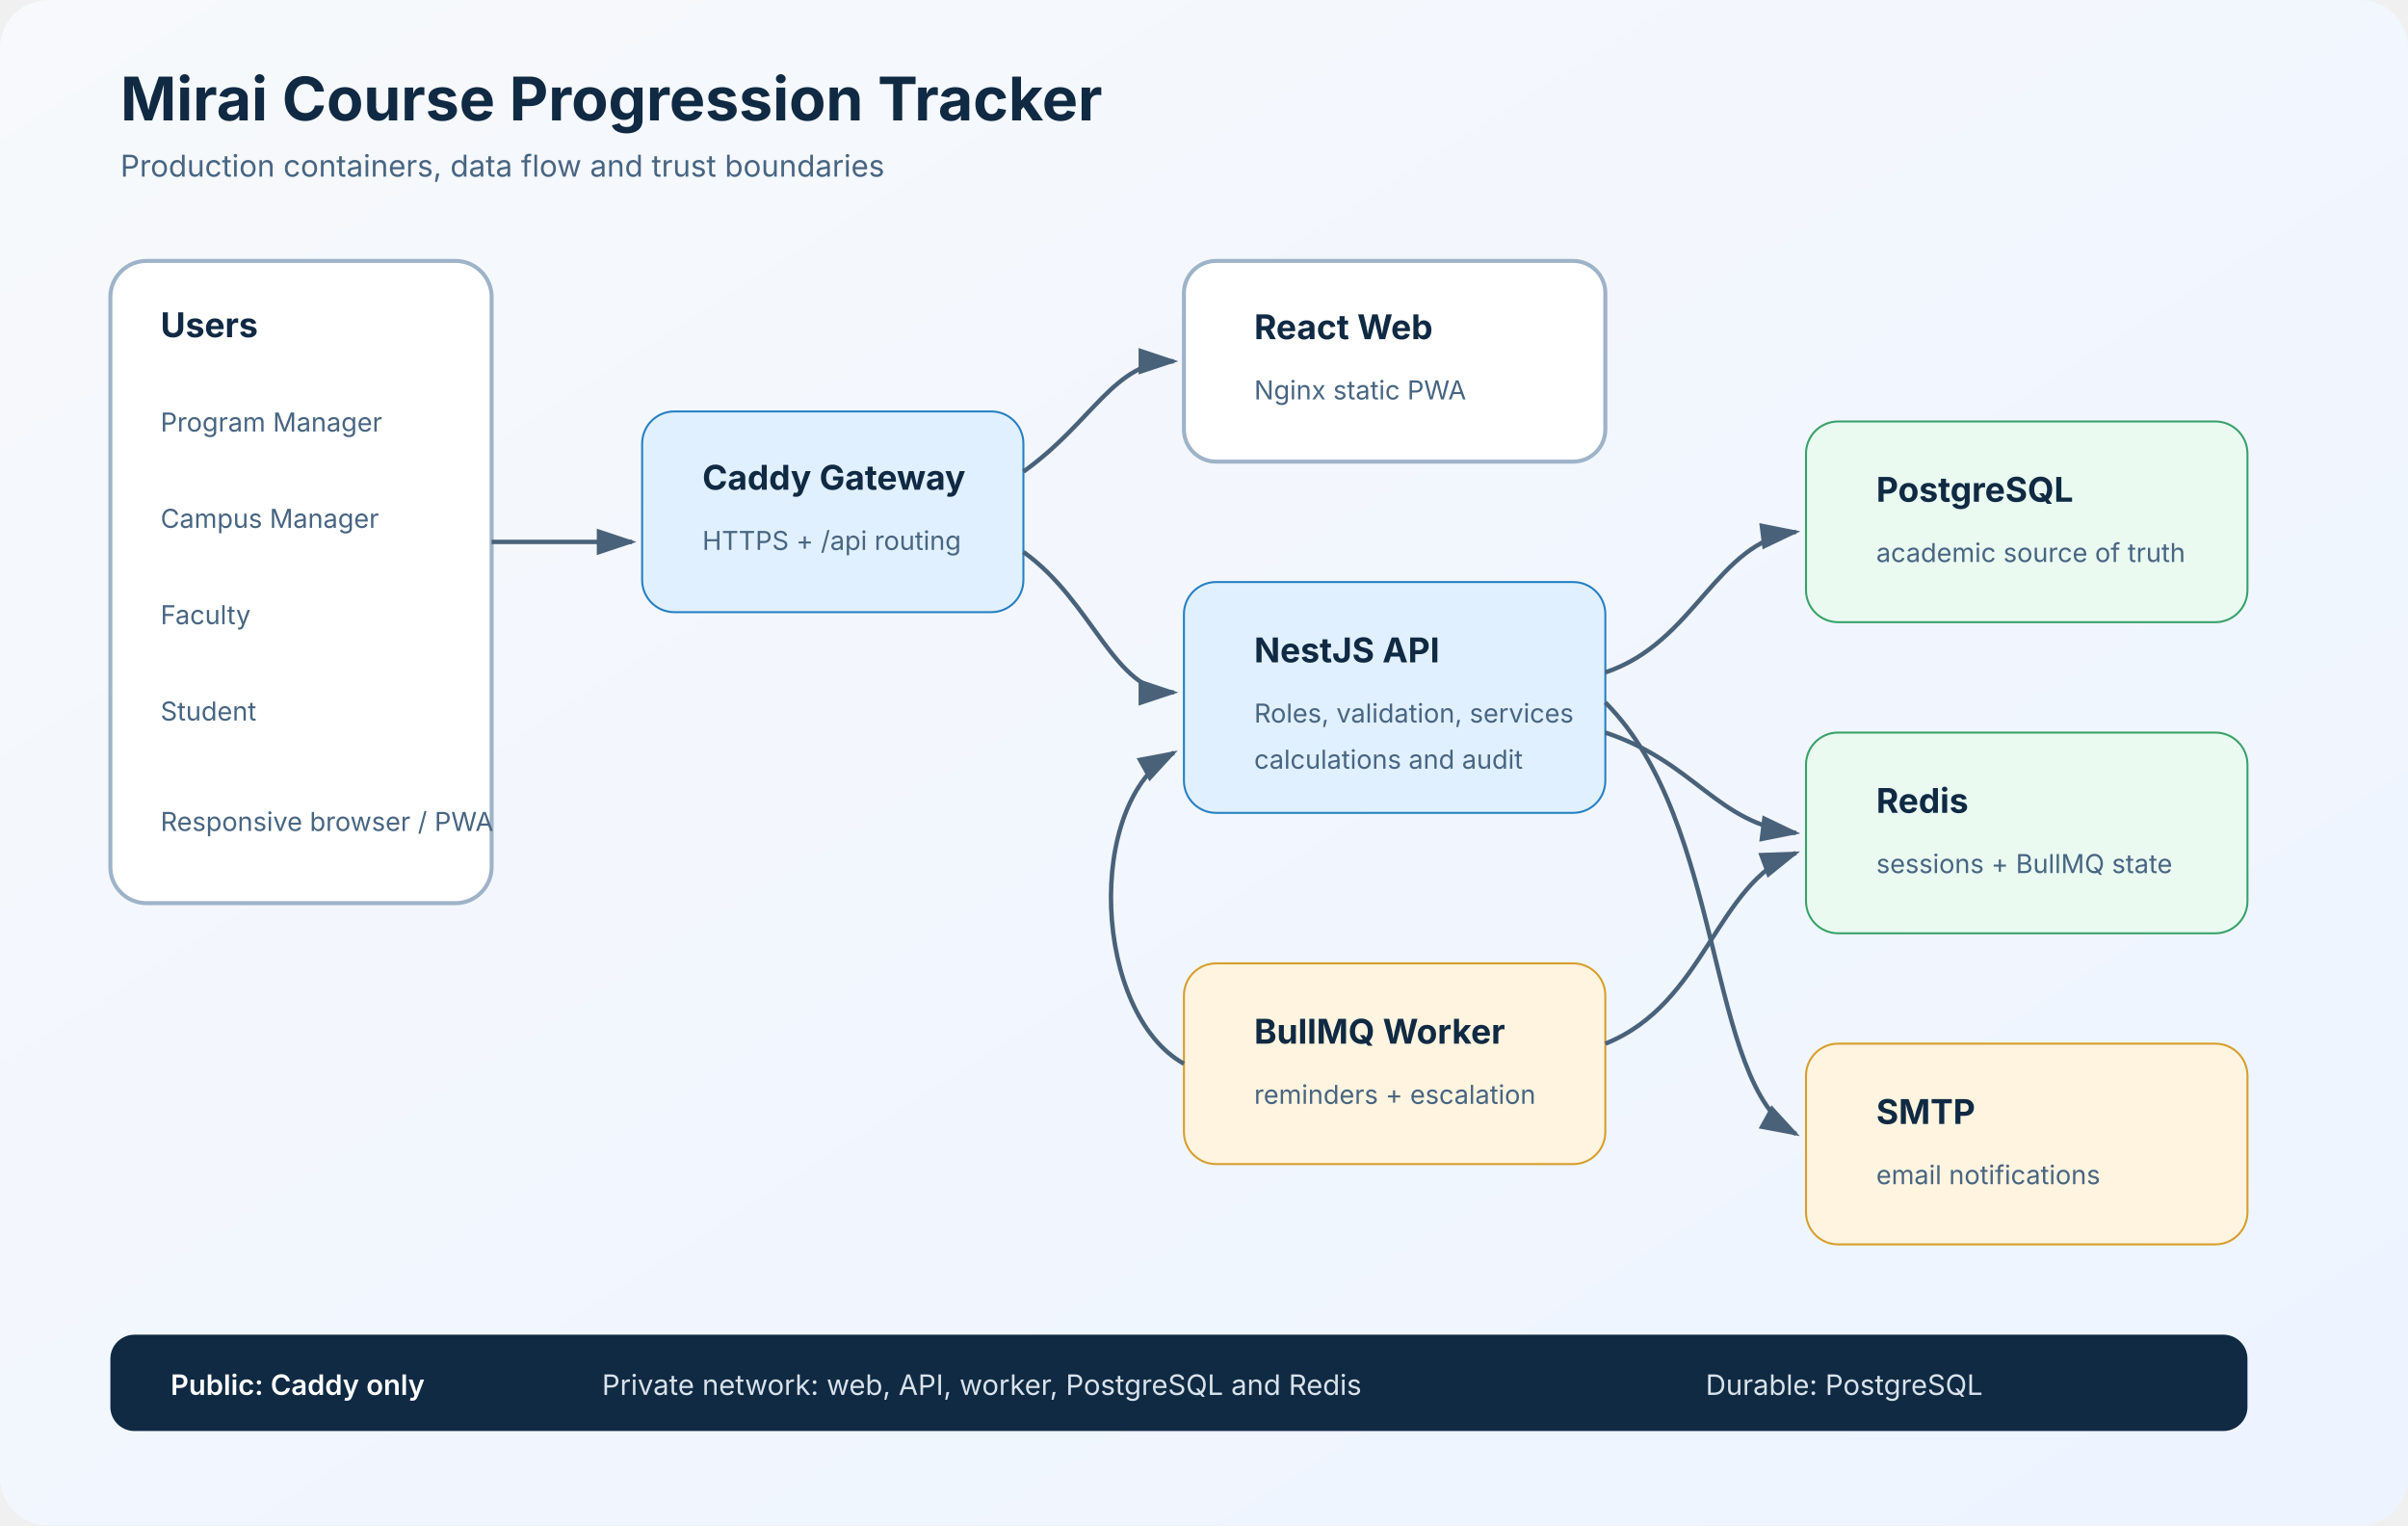
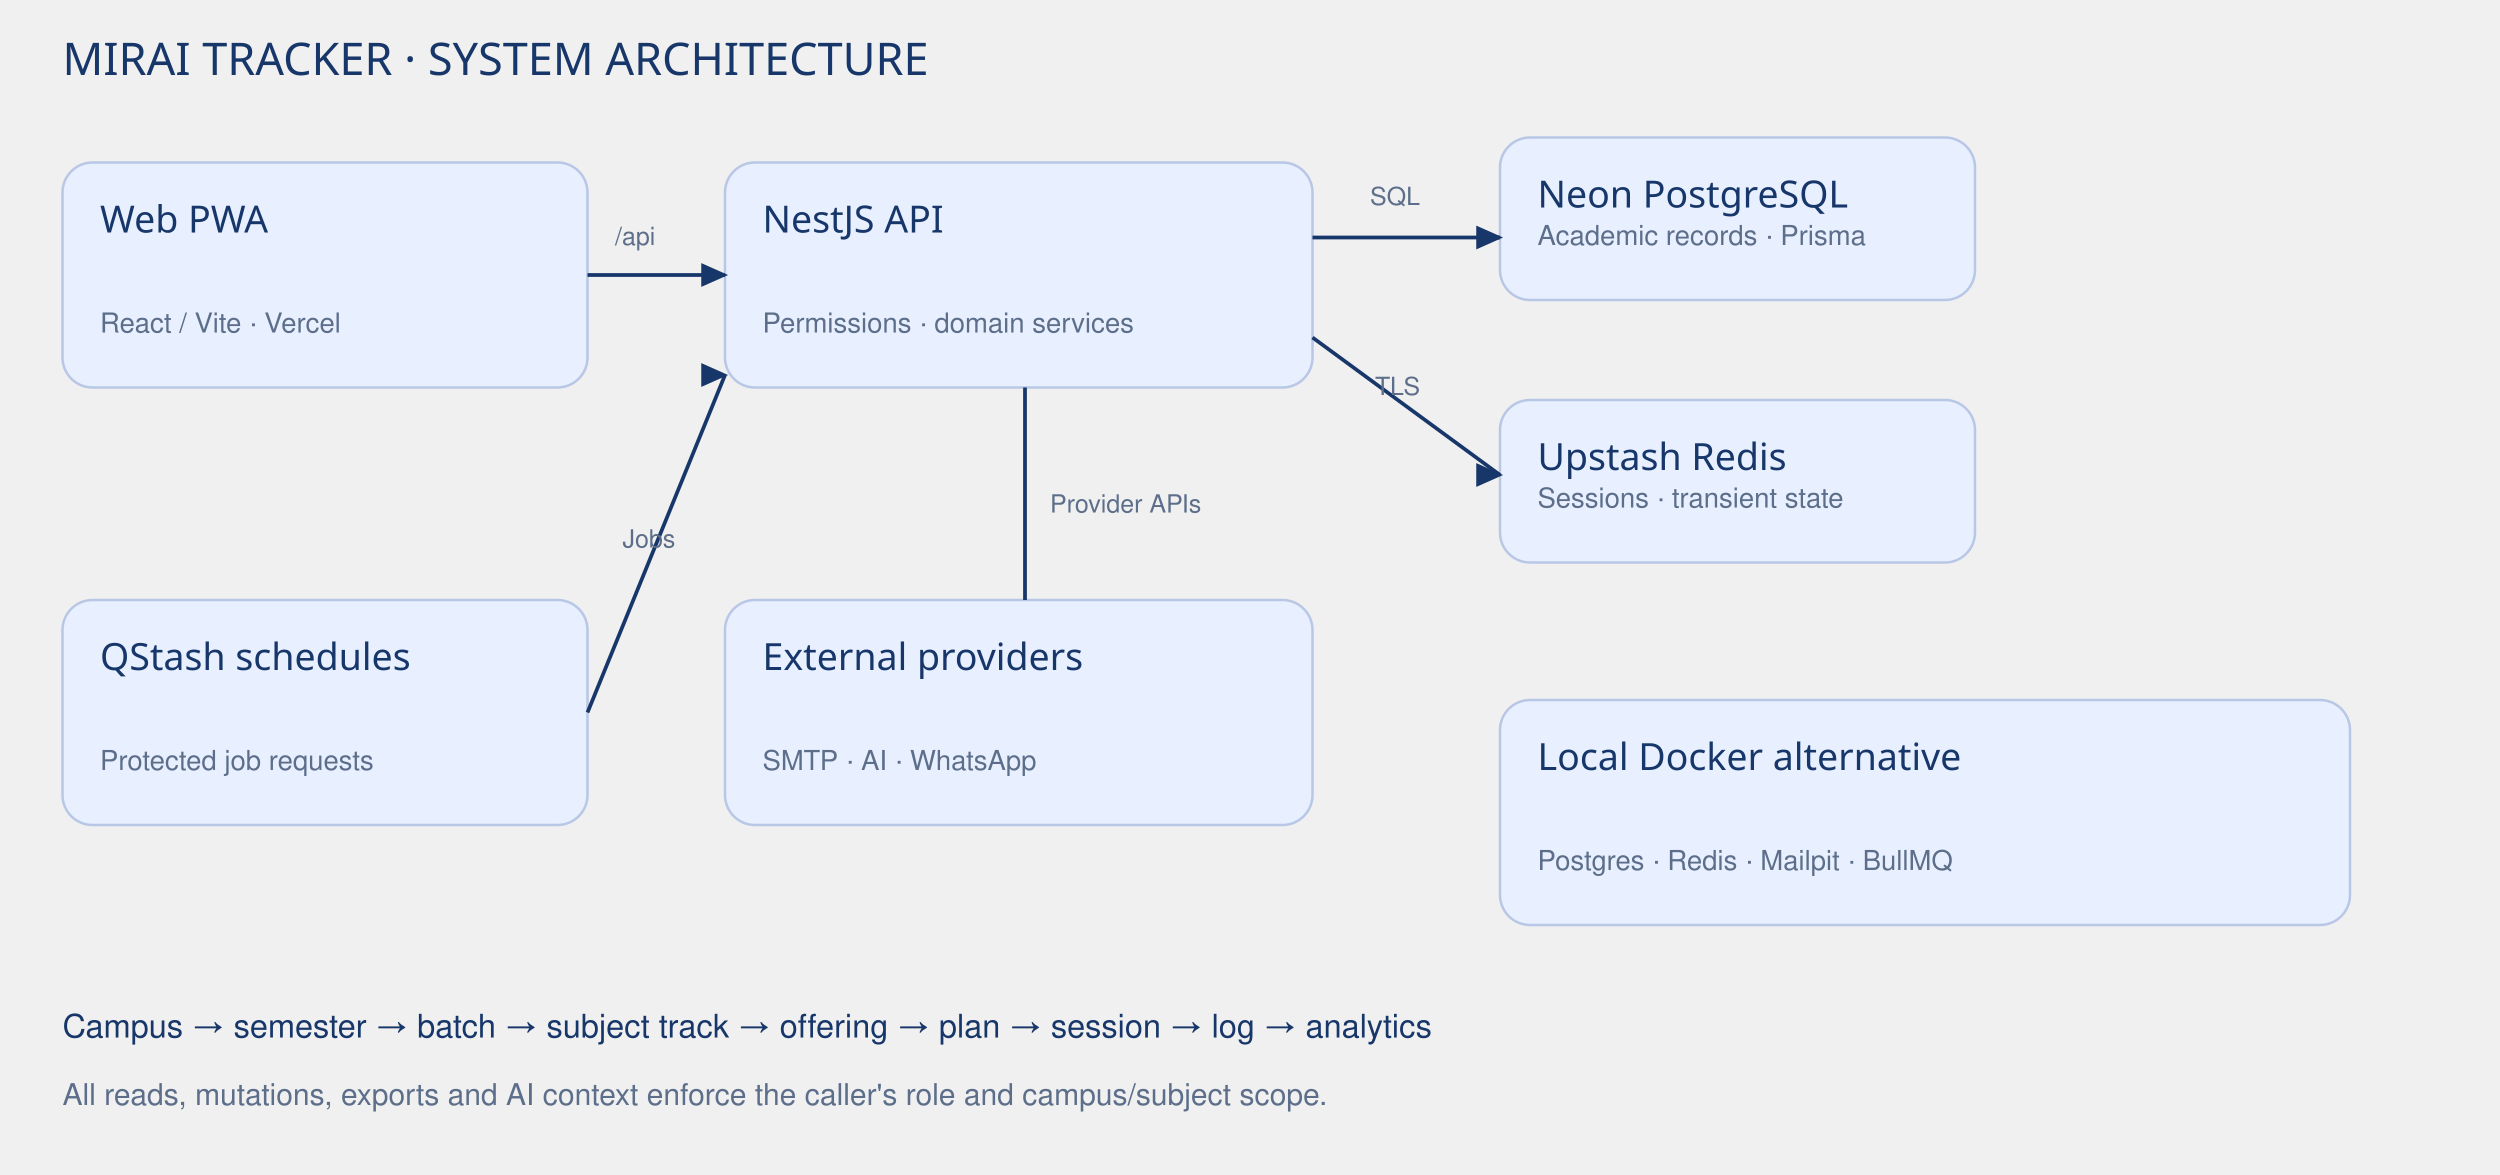
- <svg xmlns="http://www.w3.org/2000/svg" width="1200" height="760" viewBox="0 0 1200 760" role="img" aria-labelledby="title desc">
-   <defs>
-     <linearGradient id="bg" x1="0" y1="0" x2="1" y2="1">
-       <stop offset="0" stop-color="#f7f9fc" />
-       <stop offset="1" stop-color="#edf4ff" />
-     </linearGradient>
-     <marker id="arrow" markerWidth="10" markerHeight="10" refX="8" refY="3" orient="auto">
-       <path d="M0,0 L0,6 L9,3 z" fill="#49627a" />
-     </marker>
-     <style>
-       .title{font:700 30px Inter,Arial,sans-serif;fill:#102a43}.subtitle{font:400 15px Inter,Arial,sans-serif;fill:#486581}.label{font:700 17px Inter,Arial,sans-serif;fill:#102a43}.small{font:400 13px Inter,Arial,sans-serif;fill:#486581}.box{fill:#fff;stroke:#9fb3c8;stroke-width:2}.accent{fill:#e1f0ff;stroke:#2680c2}.data{fill:#eafaf1;stroke:#38a169}.ops{fill:#fff4df;stroke:#d69e2e}.line{fill:none;stroke:#49627a;stroke-width:2.2;marker-end:url(#arrow)}
-     </style>
-   </defs>
-   <rect width="1200" height="760" rx="24" fill="url(#bg)" />
-   <text x="60" y="60" class="title">Mirai Course Progression Tracker</text>
-   <text x="60" y="88" class="subtitle">Production containers, data flow and trust boundaries</text>
-   <rect x="55" y="130" width="190" height="320" rx="18" class="box" />
-   <text x="80" y="168" class="label">Users</text>
-   <text x="80" y="215" class="small">Program Manager</text>
-   <text x="80" y="263" class="small">Campus Manager</text>
-   <text x="80" y="311" class="small">Faculty</text>
-   <text x="80" y="359" class="small">Student</text>
-   <text x="80" y="414" class="small">Responsive browser / PWA</text>
-   <rect x="320" y="205" width="190" height="100" rx="16" class="accent" />
-   <text x="350" y="244" class="label">Caddy Gateway</text>
-   <text x="350" y="274" class="small">HTTPS + /api routing</text>
-   <rect x="590" y="130" width="210" height="100" rx="16" class="box" />
-   <text x="625" y="169" class="label">React Web</text>
-   <text x="625" y="199" class="small">Nginx static PWA</text>
-   <rect x="590" y="290" width="210" height="115" rx="16" class="accent" />
-   <text x="625" y="330" class="label">NestJS API</text>
-   <text x="625" y="360" class="small">Roles, validation, services</text>
-   <text x="625" y="383" class="small">calculations and audit</text>
-   <rect x="590" y="480" width="210" height="100" rx="16" class="ops" />
-   <text x="625" y="520" class="label">BullMQ Worker</text>
-   <text x="625" y="550" class="small">reminders + escalation</text>
-   <rect x="900" y="210" width="220" height="100" rx="16" class="data" />
-   <text x="935" y="250" class="label">PostgreSQL</text>
-   <text x="935" y="280" class="small">academic source of truth</text>
-   <rect x="900" y="365" width="220" height="100" rx="16" class="data" />
-   <text x="935" y="405" class="label">Redis</text>
-   <text x="935" y="435" class="small">sessions + BullMQ state</text>
-   <rect x="900" y="520" width="220" height="100" rx="16" class="ops" />
-   <text x="935" y="560" class="label">SMTP</text>
-   <text x="935" y="590" class="small">email notifications</text>
-   <path d="M245 270 H315" class="line" />
-   <path d="M510 235 C545 210 555 180 585 180" class="line" />
-   <path d="M510 275 C545 300 555 345 585 345" class="line" />
-   <path d="M800 335 C845 320 855 270 895 265" class="line" />
-   <path d="M800 365 C845 380 855 410 895 415" class="line" />
-   <path d="M800 520 C850 500 855 440 895 425" class="line" />
-   <path d="M800 350 C860 410 850 540 895 565" class="line" />
-   <path d="M590 530 C545 505 540 400 585 375" class="line" />
-   <rect x="55" y="665" width="1065" height="48" rx="12" fill="#102a43" />
-   <text x="85" y="695" style="font:600 14px Inter,Arial,sans-serif;fill:#fff">Public: Caddy only</text>
-   <text x="300" y="695" style="font:400 14px Inter,Arial,sans-serif;fill:#d9e2ec">Private network: web, API, worker, PostgreSQL and Redis</text>
-   <text x="850" y="695" style="font:400 14px Inter,Arial,sans-serif;fill:#d9e2ec">Durable: PostgreSQL</text>
+ <svg xmlns="http://www.w3.org/2000/svg" width="1000" height="470" preserveAspectRatio="xMinYMin meet" viewBox="0 0 1000 470" version="1.0" fill-rule="evenodd">
+   <clipPath id="clip">
+     <rect x="0" y="0" width="1000" height="470" />
+   </clipPath>
+   <g id="group" transform="scale(1,-1) translate(0,-470)" style="clip-path: url(#clip)">
+     <g transform="">
+       <rect x="25" y="315" width="210" height="90" rx="12" ry="12" style="stroke: rgb(72%,78%,90%); stroke-linecap: butt; stroke-width: 1; fill: rgb(91%,94%,100%); fill-rule: evenodd;" />
+       <text x="40" y="377" style="font-family: Helvetica-Bold; font-size: 15px;fill: rgb(9%,21%,41%); stroke:none;" transform="translate(0,754) scale(1,-1)">Web PWA</text>
+       <text x="40" y="337" style="font-family: Helvetica; font-size: 11px;fill: rgb(36%,43%,54%); stroke:none;" transform="translate(0,674) scale(1,-1)">React / Vite · Vercel</text>
+       <rect x="290" y="315" width="235" height="90" rx="12" ry="12" style="stroke: rgb(72%,78%,90%); stroke-linecap: butt; stroke-width: 1; fill: rgb(91%,94%,100%); fill-rule: evenodd;" />
+       <text x="305" y="377" style="font-family: Helvetica-Bold; font-size: 15px;fill: rgb(9%,21%,41%); stroke:none;" transform="translate(0,754) scale(1,-1)">NestJS API</text>
+       <text x="305" y="337" style="font-family: Helvetica; font-size: 11px;fill: rgb(36%,43%,54%); stroke:none;" transform="translate(0,674) scale(1,-1)">Permissions · domain services</text>
+       <rect x="600" y="350" width="190" height="65" rx="12" ry="12" style="stroke: rgb(72%,78%,90%); stroke-linecap: butt; stroke-width: 1; fill: rgb(91%,94%,100%); fill-rule: evenodd;" />
+       <text x="615" y="387" style="font-family: Helvetica-Bold; font-size: 15px;fill: rgb(9%,21%,41%); stroke:none;" transform="translate(0,774) scale(1,-1)">Neon PostgreSQL</text>
+       <text x="615" y="372" style="font-family: Helvetica; font-size: 11px;fill: rgb(36%,43%,54%); stroke:none;" transform="translate(0,744) scale(1,-1)">Academic records · Prisma</text>
+       <rect x="600" y="245" width="190" height="65" rx="12" ry="12" style="stroke: rgb(72%,78%,90%); stroke-linecap: butt; stroke-width: 1; fill: rgb(91%,94%,100%); fill-rule: evenodd;" />
+       <text x="615" y="282" style="font-family: Helvetica-Bold; font-size: 15px;fill: rgb(9%,21%,41%); stroke:none;" transform="translate(0,564) scale(1,-1)">Upstash Redis</text>
+       <text x="615" y="267" style="font-family: Helvetica; font-size: 11px;fill: rgb(36%,43%,54%); stroke:none;" transform="translate(0,534) scale(1,-1)">Sessions · transient state</text>
+       <rect x="25" y="140" width="210" height="90" rx="12" ry="12" style="stroke: rgb(72%,78%,90%); stroke-linecap: butt; stroke-width: 1; fill: rgb(91%,94%,100%); fill-rule: evenodd;" />
+       <text x="40" y="202" style="font-family: Helvetica-Bold; font-size: 15px;fill: rgb(9%,21%,41%); stroke:none;" transform="translate(0,404) scale(1,-1)">QStash schedules</text>
+       <text x="40" y="162" style="font-family: Helvetica; font-size: 11px;fill: rgb(36%,43%,54%); stroke:none;" transform="translate(0,324) scale(1,-1)">Protected job requests</text>
+       <rect x="290" y="140" width="235" height="90" rx="12" ry="12" style="stroke: rgb(72%,78%,90%); stroke-linecap: butt; stroke-width: 1; fill: rgb(91%,94%,100%); fill-rule: evenodd;" />
+       <text x="305" y="202" style="font-family: Helvetica-Bold; font-size: 15px;fill: rgb(9%,21%,41%); stroke:none;" transform="translate(0,404) scale(1,-1)">External providers</text>
+       <text x="305" y="162" style="font-family: Helvetica; font-size: 11px;fill: rgb(36%,43%,54%); stroke:none;" transform="translate(0,324) scale(1,-1)">SMTP · AI · WhatsApp</text>
+       <rect x="600" y="100" width="340" height="90" rx="12" ry="12" style="stroke: rgb(72%,78%,90%); stroke-linecap: butt; stroke-width: 1; fill: rgb(91%,94%,100%); fill-rule: evenodd;" />
+       <text x="615" y="162" style="font-family: Helvetica-Bold; font-size: 15px;fill: rgb(9%,21%,41%); stroke:none;" transform="translate(0,324) scale(1,-1)">Local Docker alternative</text>
+       <text x="615" y="122" style="font-family: Helvetica; font-size: 11px;fill: rgb(36%,43%,54%); stroke:none;" transform="translate(0,244) scale(1,-1)">Postgres · Redis · Mailpit · BullMQ</text>
+       <path d="M 235,360 L 290,360 Z" style="stroke: rgb(9%,21%,41%); stroke-linecap: butt; stroke-width: 1.5;" />
+       <polygon points="290 360, 281 364, 281 356" style="stroke: rgb(9%,21%,41%); stroke-linecap: butt; stroke-width: 1; fill: rgb(9%,21%,41%); fill-rule: evenodd;" />
+       <text x="246" y="372" style="font-family: Helvetica; font-size: 10px;fill: rgb(36%,43%,54%); stroke:none;" transform="translate(0,744) scale(1,-1)">/api</text>
+       <path d="M 525,375 L 600,375 Z" style="stroke: rgb(9%,21%,41%); stroke-linecap: butt; stroke-width: 1.5;" />
+       <polygon points="600 375, 591 379, 591 371" style="stroke: rgb(9%,21%,41%); stroke-linecap: butt; stroke-width: 1; fill: rgb(9%,21%,41%); fill-rule: evenodd;" />
+       <text x="548" y="388" style="font-family: Helvetica; font-size: 10px;fill: rgb(36%,43%,54%); stroke:none;" transform="translate(0,776) scale(1,-1)">SQL</text>
+       <path d="M 525,335 L 600,280 Z" style="stroke: rgb(9%,21%,41%); stroke-linecap: butt; stroke-width: 1.5;" />
+       <polygon points="600 280, 591 284, 591 276" style="stroke: rgb(9%,21%,41%); stroke-linecap: butt; stroke-width: 1; fill: rgb(9%,21%,41%); fill-rule: evenodd;" />
+       <text x="550" y="312" style="font-family: Helvetica; font-size: 10px;fill: rgb(36%,43%,54%); stroke:none;" transform="translate(0,624) scale(1,-1)">TLS</text>
+       <path d="M 235,185 L 290,320 Z" style="stroke: rgb(9%,21%,41%); stroke-linecap: butt; stroke-width: 1.5;" />
+       <polygon points="290 320, 281 324, 281 316" style="stroke: rgb(9%,21%,41%); stroke-linecap: butt; stroke-width: 1; fill: rgb(9%,21%,41%); fill-rule: evenodd;" />
+       <text x="249" y="251" style="font-family: Helvetica; font-size: 10px;fill: rgb(36%,43%,54%); stroke:none;" transform="translate(0,502) scale(1,-1)">Jobs</text>
+       <path d="M 410,315 L 410,230 Z" style="stroke: rgb(9%,21%,41%); stroke-linecap: butt; stroke-width: 1.5;" />
+       <text x="420" y="265" style="font-family: Helvetica; font-size: 10px;fill: rgb(36%,43%,54%); stroke:none;" transform="translate(0,530) scale(1,-1)">Provider APIs</text>
+       <text x="25" y="440" style="font-family: Helvetica-Bold; font-size: 18px;fill: rgb(9%,21%,41%); stroke:none;" transform="translate(0,880) scale(1,-1)">MIRAI TRACKER · SYSTEM ARCHITECTURE</text>
+       <text x="25" y="55" style="font-family: Helvetica; font-size: 13px;fill: rgb(9%,21%,41%); stroke:none;" transform="translate(0,110) scale(1,-1)">Campus → semester → batch → subject track → offering → plan → session → log → analytics</text>
+       <text x="25" y="28" style="font-family: Helvetica; font-size: 12px;fill: rgb(36%,43%,54%); stroke:none;" transform="translate(0,56) scale(1,-1)">All reads, mutations, exports and AI context enforce the caller's role and campus/subject scope.</text>
+     </g>
+   </g>
</svg>
